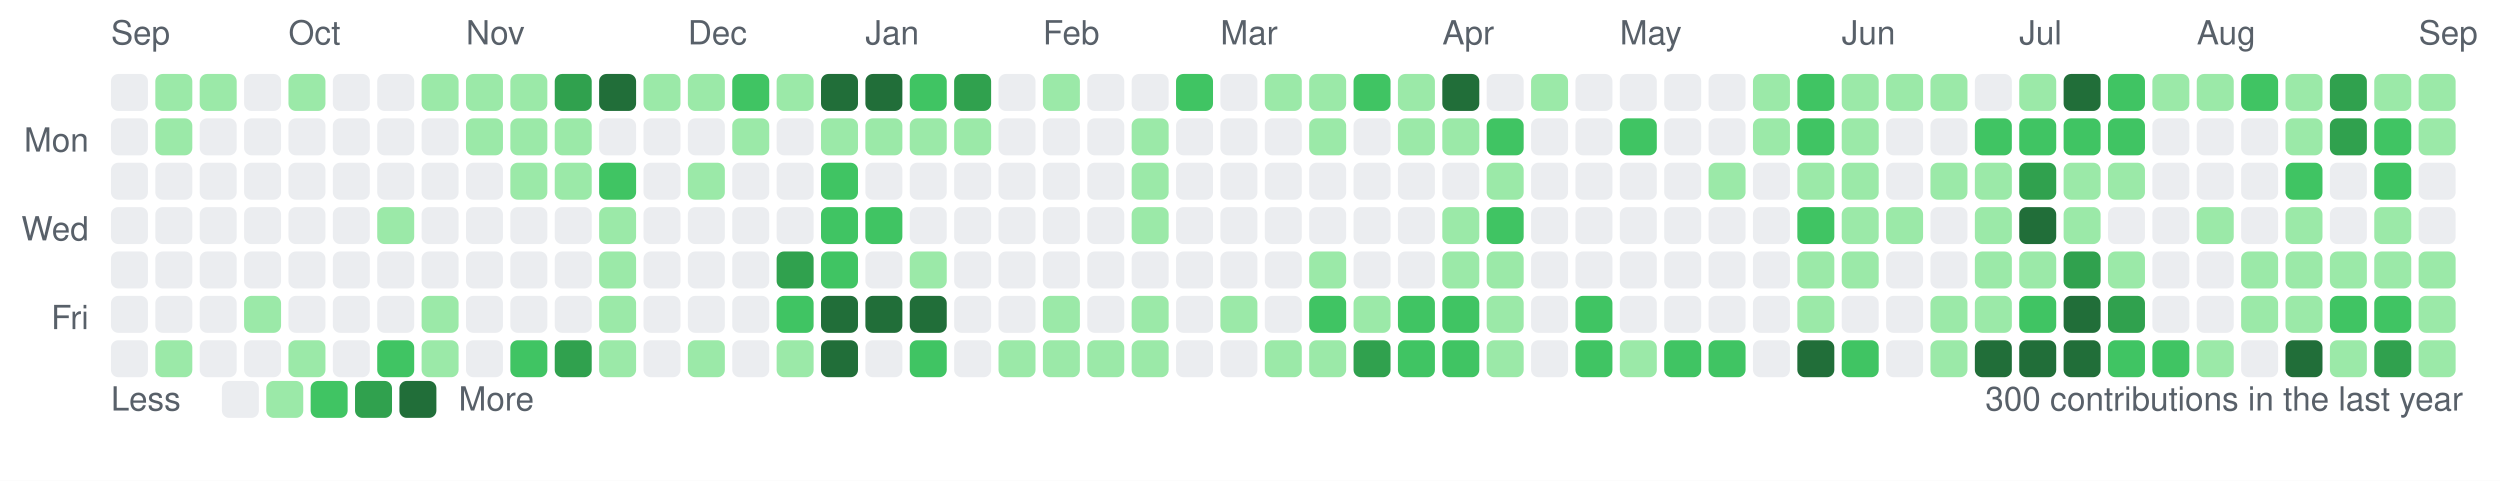
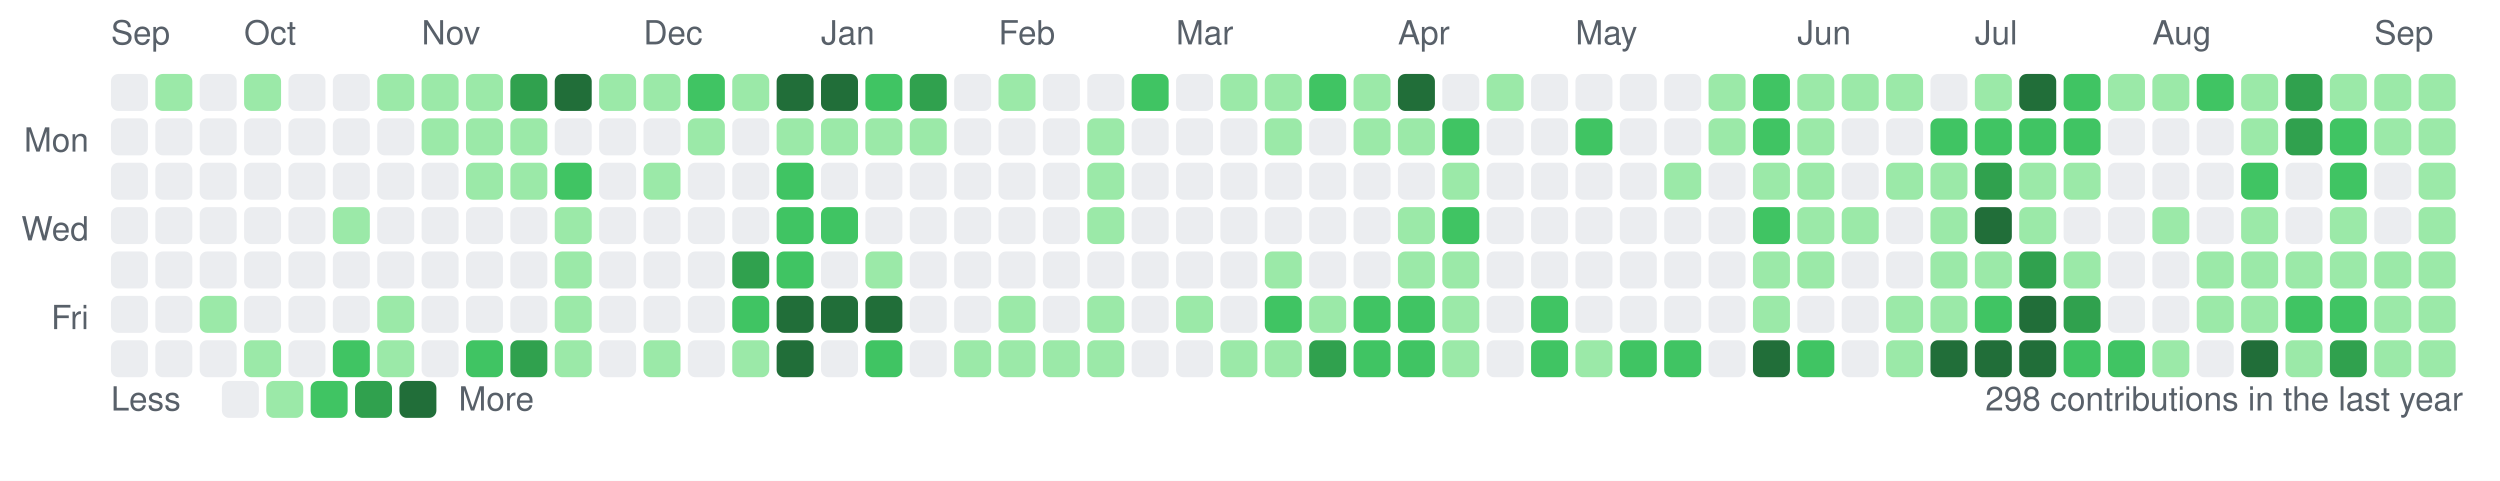
<svg xmlns="http://www.w3.org/2000/svg" width="676" height="130" viewBox="0 0 676 130" role="img" aria-label="cgycorey contribution graph">
  <rect width="676" height="130" fill="#ffffff" />
  <text x="24" y="41" font-size="9" text-anchor="end" fill="#586069" font-family="-apple-system,BlinkMacSystemFont,Segoe UI,Helvetica,Arial,sans-serif">Mon</text>
  <text x="24" y="65" font-size="9" text-anchor="end" fill="#586069" font-family="-apple-system,BlinkMacSystemFont,Segoe UI,Helvetica,Arial,sans-serif">Wed</text>
  <text x="24" y="89" font-size="9" text-anchor="end" fill="#586069" font-family="-apple-system,BlinkMacSystemFont,Segoe UI,Helvetica,Arial,sans-serif">Fri</text>
  <rect x="30" y="20" width="10" height="10" rx="2" fill="#ebedf0" />
  <rect x="30" y="32" width="10" height="10" rx="2" fill="#ebedf0" />
  <rect x="30" y="44" width="10" height="10" rx="2" fill="#ebedf0" />
  <rect x="30" y="56" width="10" height="10" rx="2" fill="#ebedf0" />
  <rect x="30" y="68" width="10" height="10" rx="2" fill="#ebedf0" />
  <rect x="30" y="80" width="10" height="10" rx="2" fill="#ebedf0" />
  <rect x="30" y="92" width="10" height="10" rx="2" fill="#ebedf0" />
  <rect x="42" y="20" width="10" height="10" rx="2" fill="#9be9a8" />
-   <rect x="42" y="32" width="10" height="10" rx="2" fill="#9be9a8" />
+   <rect x="42" y="32" width="10" height="10" rx="2" fill="#ebedf0" />
  <rect x="42" y="44" width="10" height="10" rx="2" fill="#ebedf0" />
  <rect x="42" y="56" width="10" height="10" rx="2" fill="#ebedf0" />
  <rect x="42" y="68" width="10" height="10" rx="2" fill="#ebedf0" />
  <rect x="42" y="80" width="10" height="10" rx="2" fill="#ebedf0" />
-   <rect x="42" y="92" width="10" height="10" rx="2" fill="#9be9a8" />
-   <rect x="54" y="20" width="10" height="10" rx="2" fill="#9be9a8" />
+   <rect x="42" y="92" width="10" height="10" rx="2" fill="#ebedf0" />
+   <rect x="54" y="20" width="10" height="10" rx="2" fill="#ebedf0" />
  <rect x="54" y="32" width="10" height="10" rx="2" fill="#ebedf0" />
  <rect x="54" y="44" width="10" height="10" rx="2" fill="#ebedf0" />
  <rect x="54" y="56" width="10" height="10" rx="2" fill="#ebedf0" />
  <rect x="54" y="68" width="10" height="10" rx="2" fill="#ebedf0" />
-   <rect x="54" y="80" width="10" height="10" rx="2" fill="#ebedf0" />
+   <rect x="54" y="80" width="10" height="10" rx="2" fill="#9be9a8" />
  <rect x="54" y="92" width="10" height="10" rx="2" fill="#ebedf0" />
-   <rect x="66" y="20" width="10" height="10" rx="2" fill="#ebedf0" />
+   <rect x="66" y="20" width="10" height="10" rx="2" fill="#9be9a8" />
  <rect x="66" y="32" width="10" height="10" rx="2" fill="#ebedf0" />
  <rect x="66" y="44" width="10" height="10" rx="2" fill="#ebedf0" />
  <rect x="66" y="56" width="10" height="10" rx="2" fill="#ebedf0" />
  <rect x="66" y="68" width="10" height="10" rx="2" fill="#ebedf0" />
-   <rect x="66" y="80" width="10" height="10" rx="2" fill="#9be9a8" />
-   <rect x="66" y="92" width="10" height="10" rx="2" fill="#ebedf0" />
-   <rect x="78" y="20" width="10" height="10" rx="2" fill="#9be9a8" />
+   <rect x="66" y="80" width="10" height="10" rx="2" fill="#ebedf0" />
+   <rect x="66" y="92" width="10" height="10" rx="2" fill="#9be9a8" />
+   <rect x="78" y="20" width="10" height="10" rx="2" fill="#ebedf0" />
  <rect x="78" y="32" width="10" height="10" rx="2" fill="#ebedf0" />
  <rect x="78" y="44" width="10" height="10" rx="2" fill="#ebedf0" />
  <rect x="78" y="56" width="10" height="10" rx="2" fill="#ebedf0" />
  <rect x="78" y="68" width="10" height="10" rx="2" fill="#ebedf0" />
  <rect x="78" y="80" width="10" height="10" rx="2" fill="#ebedf0" />
-   <rect x="78" y="92" width="10" height="10" rx="2" fill="#9be9a8" />
+   <rect x="78" y="92" width="10" height="10" rx="2" fill="#ebedf0" />
  <rect x="90" y="20" width="10" height="10" rx="2" fill="#ebedf0" />
  <rect x="90" y="32" width="10" height="10" rx="2" fill="#ebedf0" />
  <rect x="90" y="44" width="10" height="10" rx="2" fill="#ebedf0" />
-   <rect x="90" y="56" width="10" height="10" rx="2" fill="#ebedf0" />
+   <rect x="90" y="56" width="10" height="10" rx="2" fill="#9be9a8" />
  <rect x="90" y="68" width="10" height="10" rx="2" fill="#ebedf0" />
  <rect x="90" y="80" width="10" height="10" rx="2" fill="#ebedf0" />
-   <rect x="90" y="92" width="10" height="10" rx="2" fill="#ebedf0" />
-   <rect x="102" y="20" width="10" height="10" rx="2" fill="#ebedf0" />
+   <rect x="90" y="92" width="10" height="10" rx="2" fill="#40c463" />
+   <rect x="102" y="20" width="10" height="10" rx="2" fill="#9be9a8" />
  <rect x="102" y="32" width="10" height="10" rx="2" fill="#ebedf0" />
  <rect x="102" y="44" width="10" height="10" rx="2" fill="#ebedf0" />
-   <rect x="102" y="56" width="10" height="10" rx="2" fill="#9be9a8" />
+   <rect x="102" y="56" width="10" height="10" rx="2" fill="#ebedf0" />
  <rect x="102" y="68" width="10" height="10" rx="2" fill="#ebedf0" />
-   <rect x="102" y="80" width="10" height="10" rx="2" fill="#ebedf0" />
-   <rect x="102" y="92" width="10" height="10" rx="2" fill="#40c463" />
+   <rect x="102" y="80" width="10" height="10" rx="2" fill="#9be9a8" />
+   <rect x="102" y="92" width="10" height="10" rx="2" fill="#9be9a8" />
  <rect x="114" y="20" width="10" height="10" rx="2" fill="#9be9a8" />
-   <rect x="114" y="32" width="10" height="10" rx="2" fill="#ebedf0" />
+   <rect x="114" y="32" width="10" height="10" rx="2" fill="#9be9a8" />
  <rect x="114" y="44" width="10" height="10" rx="2" fill="#ebedf0" />
  <rect x="114" y="56" width="10" height="10" rx="2" fill="#ebedf0" />
  <rect x="114" y="68" width="10" height="10" rx="2" fill="#ebedf0" />
-   <rect x="114" y="80" width="10" height="10" rx="2" fill="#9be9a8" />
-   <rect x="114" y="92" width="10" height="10" rx="2" fill="#9be9a8" />
+   <rect x="114" y="80" width="10" height="10" rx="2" fill="#ebedf0" />
+   <rect x="114" y="92" width="10" height="10" rx="2" fill="#ebedf0" />
  <rect x="126" y="20" width="10" height="10" rx="2" fill="#9be9a8" />
  <rect x="126" y="32" width="10" height="10" rx="2" fill="#9be9a8" />
-   <rect x="126" y="44" width="10" height="10" rx="2" fill="#ebedf0" />
+   <rect x="126" y="44" width="10" height="10" rx="2" fill="#9be9a8" />
  <rect x="126" y="56" width="10" height="10" rx="2" fill="#ebedf0" />
  <rect x="126" y="68" width="10" height="10" rx="2" fill="#ebedf0" />
  <rect x="126" y="80" width="10" height="10" rx="2" fill="#ebedf0" />
-   <rect x="126" y="92" width="10" height="10" rx="2" fill="#ebedf0" />
-   <rect x="138" y="20" width="10" height="10" rx="2" fill="#9be9a8" />
+   <rect x="126" y="92" width="10" height="10" rx="2" fill="#40c463" />
+   <rect x="138" y="20" width="10" height="10" rx="2" fill="#30a14e" />
  <rect x="138" y="32" width="10" height="10" rx="2" fill="#9be9a8" />
  <rect x="138" y="44" width="10" height="10" rx="2" fill="#9be9a8" />
  <rect x="138" y="56" width="10" height="10" rx="2" fill="#ebedf0" />
  <rect x="138" y="68" width="10" height="10" rx="2" fill="#ebedf0" />
  <rect x="138" y="80" width="10" height="10" rx="2" fill="#ebedf0" />
-   <rect x="138" y="92" width="10" height="10" rx="2" fill="#40c463" />
-   <rect x="150" y="20" width="10" height="10" rx="2" fill="#30a14e" />
-   <rect x="150" y="32" width="10" height="10" rx="2" fill="#9be9a8" />
-   <rect x="150" y="44" width="10" height="10" rx="2" fill="#9be9a8" />
-   <rect x="150" y="56" width="10" height="10" rx="2" fill="#ebedf0" />
-   <rect x="150" y="68" width="10" height="10" rx="2" fill="#ebedf0" />
-   <rect x="150" y="80" width="10" height="10" rx="2" fill="#ebedf0" />
-   <rect x="150" y="92" width="10" height="10" rx="2" fill="#30a14e" />
-   <rect x="162" y="20" width="10" height="10" rx="2" fill="#216e39" />
+   <rect x="138" y="92" width="10" height="10" rx="2" fill="#30a14e" />
+   <rect x="150" y="20" width="10" height="10" rx="2" fill="#216e39" />
+   <rect x="150" y="32" width="10" height="10" rx="2" fill="#ebedf0" />
+   <rect x="150" y="44" width="10" height="10" rx="2" fill="#40c463" />
+   <rect x="150" y="56" width="10" height="10" rx="2" fill="#9be9a8" />
+   <rect x="150" y="68" width="10" height="10" rx="2" fill="#9be9a8" />
+   <rect x="150" y="80" width="10" height="10" rx="2" fill="#9be9a8" />
+   <rect x="150" y="92" width="10" height="10" rx="2" fill="#9be9a8" />
+   <rect x="162" y="20" width="10" height="10" rx="2" fill="#9be9a8" />
  <rect x="162" y="32" width="10" height="10" rx="2" fill="#ebedf0" />
-   <rect x="162" y="44" width="10" height="10" rx="2" fill="#40c463" />
-   <rect x="162" y="56" width="10" height="10" rx="2" fill="#9be9a8" />
-   <rect x="162" y="68" width="10" height="10" rx="2" fill="#9be9a8" />
-   <rect x="162" y="80" width="10" height="10" rx="2" fill="#9be9a8" />
-   <rect x="162" y="92" width="10" height="10" rx="2" fill="#9be9a8" />
+   <rect x="162" y="44" width="10" height="10" rx="2" fill="#ebedf0" />
+   <rect x="162" y="56" width="10" height="10" rx="2" fill="#ebedf0" />
+   <rect x="162" y="68" width="10" height="10" rx="2" fill="#ebedf0" />
+   <rect x="162" y="80" width="10" height="10" rx="2" fill="#ebedf0" />
+   <rect x="162" y="92" width="10" height="10" rx="2" fill="#ebedf0" />
  <rect x="174" y="20" width="10" height="10" rx="2" fill="#9be9a8" />
  <rect x="174" y="32" width="10" height="10" rx="2" fill="#ebedf0" />
-   <rect x="174" y="44" width="10" height="10" rx="2" fill="#ebedf0" />
+   <rect x="174" y="44" width="10" height="10" rx="2" fill="#9be9a8" />
  <rect x="174" y="56" width="10" height="10" rx="2" fill="#ebedf0" />
  <rect x="174" y="68" width="10" height="10" rx="2" fill="#ebedf0" />
  <rect x="174" y="80" width="10" height="10" rx="2" fill="#ebedf0" />
-   <rect x="174" y="92" width="10" height="10" rx="2" fill="#ebedf0" />
-   <rect x="186" y="20" width="10" height="10" rx="2" fill="#9be9a8" />
-   <rect x="186" y="32" width="10" height="10" rx="2" fill="#ebedf0" />
-   <rect x="186" y="44" width="10" height="10" rx="2" fill="#9be9a8" />
+   <rect x="174" y="92" width="10" height="10" rx="2" fill="#9be9a8" />
+   <rect x="186" y="20" width="10" height="10" rx="2" fill="#40c463" />
+   <rect x="186" y="32" width="10" height="10" rx="2" fill="#9be9a8" />
+   <rect x="186" y="44" width="10" height="10" rx="2" fill="#ebedf0" />
  <rect x="186" y="56" width="10" height="10" rx="2" fill="#ebedf0" />
  <rect x="186" y="68" width="10" height="10" rx="2" fill="#ebedf0" />
  <rect x="186" y="80" width="10" height="10" rx="2" fill="#ebedf0" />
-   <rect x="186" y="92" width="10" height="10" rx="2" fill="#9be9a8" />
-   <rect x="198" y="20" width="10" height="10" rx="2" fill="#40c463" />
-   <rect x="198" y="32" width="10" height="10" rx="2" fill="#9be9a8" />
+   <rect x="186" y="92" width="10" height="10" rx="2" fill="#ebedf0" />
+   <rect x="198" y="20" width="10" height="10" rx="2" fill="#9be9a8" />
+   <rect x="198" y="32" width="10" height="10" rx="2" fill="#ebedf0" />
  <rect x="198" y="44" width="10" height="10" rx="2" fill="#ebedf0" />
  <rect x="198" y="56" width="10" height="10" rx="2" fill="#ebedf0" />
-   <rect x="198" y="68" width="10" height="10" rx="2" fill="#ebedf0" />
-   <rect x="198" y="80" width="10" height="10" rx="2" fill="#ebedf0" />
-   <rect x="198" y="92" width="10" height="10" rx="2" fill="#ebedf0" />
-   <rect x="210" y="20" width="10" height="10" rx="2" fill="#9be9a8" />
-   <rect x="210" y="32" width="10" height="10" rx="2" fill="#ebedf0" />
-   <rect x="210" y="44" width="10" height="10" rx="2" fill="#ebedf0" />
-   <rect x="210" y="56" width="10" height="10" rx="2" fill="#ebedf0" />
-   <rect x="210" y="68" width="10" height="10" rx="2" fill="#30a14e" />
-   <rect x="210" y="80" width="10" height="10" rx="2" fill="#40c463" />
-   <rect x="210" y="92" width="10" height="10" rx="2" fill="#9be9a8" />
+   <rect x="198" y="68" width="10" height="10" rx="2" fill="#30a14e" />
+   <rect x="198" y="80" width="10" height="10" rx="2" fill="#40c463" />
+   <rect x="198" y="92" width="10" height="10" rx="2" fill="#9be9a8" />
+   <rect x="210" y="20" width="10" height="10" rx="2" fill="#216e39" />
+   <rect x="210" y="32" width="10" height="10" rx="2" fill="#9be9a8" />
+   <rect x="210" y="44" width="10" height="10" rx="2" fill="#40c463" />
+   <rect x="210" y="56" width="10" height="10" rx="2" fill="#40c463" />
+   <rect x="210" y="68" width="10" height="10" rx="2" fill="#40c463" />
+   <rect x="210" y="80" width="10" height="10" rx="2" fill="#216e39" />
+   <rect x="210" y="92" width="10" height="10" rx="2" fill="#216e39" />
  <rect x="222" y="20" width="10" height="10" rx="2" fill="#216e39" />
  <rect x="222" y="32" width="10" height="10" rx="2" fill="#9be9a8" />
-   <rect x="222" y="44" width="10" height="10" rx="2" fill="#40c463" />
+   <rect x="222" y="44" width="10" height="10" rx="2" fill="#ebedf0" />
  <rect x="222" y="56" width="10" height="10" rx="2" fill="#40c463" />
-   <rect x="222" y="68" width="10" height="10" rx="2" fill="#40c463" />
+   <rect x="222" y="68" width="10" height="10" rx="2" fill="#ebedf0" />
  <rect x="222" y="80" width="10" height="10" rx="2" fill="#216e39" />
-   <rect x="222" y="92" width="10" height="10" rx="2" fill="#216e39" />
-   <rect x="234" y="20" width="10" height="10" rx="2" fill="#216e39" />
+   <rect x="222" y="92" width="10" height="10" rx="2" fill="#ebedf0" />
+   <rect x="234" y="20" width="10" height="10" rx="2" fill="#40c463" />
  <rect x="234" y="32" width="10" height="10" rx="2" fill="#9be9a8" />
  <rect x="234" y="44" width="10" height="10" rx="2" fill="#ebedf0" />
-   <rect x="234" y="56" width="10" height="10" rx="2" fill="#40c463" />
-   <rect x="234" y="68" width="10" height="10" rx="2" fill="#ebedf0" />
+   <rect x="234" y="56" width="10" height="10" rx="2" fill="#ebedf0" />
+   <rect x="234" y="68" width="10" height="10" rx="2" fill="#9be9a8" />
  <rect x="234" y="80" width="10" height="10" rx="2" fill="#216e39" />
-   <rect x="234" y="92" width="10" height="10" rx="2" fill="#ebedf0" />
-   <rect x="246" y="20" width="10" height="10" rx="2" fill="#40c463" />
+   <rect x="234" y="92" width="10" height="10" rx="2" fill="#40c463" />
+   <rect x="246" y="20" width="10" height="10" rx="2" fill="#30a14e" />
  <rect x="246" y="32" width="10" height="10" rx="2" fill="#9be9a8" />
  <rect x="246" y="44" width="10" height="10" rx="2" fill="#ebedf0" />
  <rect x="246" y="56" width="10" height="10" rx="2" fill="#ebedf0" />
-   <rect x="246" y="68" width="10" height="10" rx="2" fill="#9be9a8" />
-   <rect x="246" y="80" width="10" height="10" rx="2" fill="#216e39" />
-   <rect x="246" y="92" width="10" height="10" rx="2" fill="#40c463" />
-   <rect x="258" y="20" width="10" height="10" rx="2" fill="#30a14e" />
-   <rect x="258" y="32" width="10" height="10" rx="2" fill="#9be9a8" />
+   <rect x="246" y="68" width="10" height="10" rx="2" fill="#ebedf0" />
+   <rect x="246" y="80" width="10" height="10" rx="2" fill="#ebedf0" />
+   <rect x="246" y="92" width="10" height="10" rx="2" fill="#ebedf0" />
+   <rect x="258" y="20" width="10" height="10" rx="2" fill="#ebedf0" />
+   <rect x="258" y="32" width="10" height="10" rx="2" fill="#ebedf0" />
  <rect x="258" y="44" width="10" height="10" rx="2" fill="#ebedf0" />
  <rect x="258" y="56" width="10" height="10" rx="2" fill="#ebedf0" />
  <rect x="258" y="68" width="10" height="10" rx="2" fill="#ebedf0" />
  <rect x="258" y="80" width="10" height="10" rx="2" fill="#ebedf0" />
-   <rect x="258" y="92" width="10" height="10" rx="2" fill="#ebedf0" />
-   <rect x="270" y="20" width="10" height="10" rx="2" fill="#ebedf0" />
+   <rect x="258" y="92" width="10" height="10" rx="2" fill="#9be9a8" />
+   <rect x="270" y="20" width="10" height="10" rx="2" fill="#9be9a8" />
  <rect x="270" y="32" width="10" height="10" rx="2" fill="#ebedf0" />
  <rect x="270" y="44" width="10" height="10" rx="2" fill="#ebedf0" />
  <rect x="270" y="56" width="10" height="10" rx="2" fill="#ebedf0" />
  <rect x="270" y="68" width="10" height="10" rx="2" fill="#ebedf0" />
-   <rect x="270" y="80" width="10" height="10" rx="2" fill="#ebedf0" />
+   <rect x="270" y="80" width="10" height="10" rx="2" fill="#9be9a8" />
  <rect x="270" y="92" width="10" height="10" rx="2" fill="#9be9a8" />
-   <rect x="282" y="20" width="10" height="10" rx="2" fill="#9be9a8" />
+   <rect x="282" y="20" width="10" height="10" rx="2" fill="#ebedf0" />
  <rect x="282" y="32" width="10" height="10" rx="2" fill="#ebedf0" />
  <rect x="282" y="44" width="10" height="10" rx="2" fill="#ebedf0" />
  <rect x="282" y="56" width="10" height="10" rx="2" fill="#ebedf0" />
  <rect x="282" y="68" width="10" height="10" rx="2" fill="#ebedf0" />
-   <rect x="282" y="80" width="10" height="10" rx="2" fill="#9be9a8" />
+   <rect x="282" y="80" width="10" height="10" rx="2" fill="#ebedf0" />
  <rect x="282" y="92" width="10" height="10" rx="2" fill="#9be9a8" />
  <rect x="294" y="20" width="10" height="10" rx="2" fill="#ebedf0" />
-   <rect x="294" y="32" width="10" height="10" rx="2" fill="#ebedf0" />
-   <rect x="294" y="44" width="10" height="10" rx="2" fill="#ebedf0" />
-   <rect x="294" y="56" width="10" height="10" rx="2" fill="#ebedf0" />
+   <rect x="294" y="32" width="10" height="10" rx="2" fill="#9be9a8" />
+   <rect x="294" y="44" width="10" height="10" rx="2" fill="#9be9a8" />
+   <rect x="294" y="56" width="10" height="10" rx="2" fill="#9be9a8" />
  <rect x="294" y="68" width="10" height="10" rx="2" fill="#ebedf0" />
-   <rect x="294" y="80" width="10" height="10" rx="2" fill="#ebedf0" />
+   <rect x="294" y="80" width="10" height="10" rx="2" fill="#9be9a8" />
  <rect x="294" y="92" width="10" height="10" rx="2" fill="#9be9a8" />
-   <rect x="306" y="20" width="10" height="10" rx="2" fill="#ebedf0" />
-   <rect x="306" y="32" width="10" height="10" rx="2" fill="#9be9a8" />
-   <rect x="306" y="44" width="10" height="10" rx="2" fill="#9be9a8" />
-   <rect x="306" y="56" width="10" height="10" rx="2" fill="#9be9a8" />
+   <rect x="306" y="20" width="10" height="10" rx="2" fill="#40c463" />
+   <rect x="306" y="32" width="10" height="10" rx="2" fill="#ebedf0" />
+   <rect x="306" y="44" width="10" height="10" rx="2" fill="#ebedf0" />
+   <rect x="306" y="56" width="10" height="10" rx="2" fill="#ebedf0" />
  <rect x="306" y="68" width="10" height="10" rx="2" fill="#ebedf0" />
-   <rect x="306" y="80" width="10" height="10" rx="2" fill="#9be9a8" />
-   <rect x="306" y="92" width="10" height="10" rx="2" fill="#9be9a8" />
-   <rect x="318" y="20" width="10" height="10" rx="2" fill="#40c463" />
+   <rect x="306" y="80" width="10" height="10" rx="2" fill="#ebedf0" />
+   <rect x="306" y="92" width="10" height="10" rx="2" fill="#ebedf0" />
+   <rect x="318" y="20" width="10" height="10" rx="2" fill="#ebedf0" />
  <rect x="318" y="32" width="10" height="10" rx="2" fill="#ebedf0" />
  <rect x="318" y="44" width="10" height="10" rx="2" fill="#ebedf0" />
  <rect x="318" y="56" width="10" height="10" rx="2" fill="#ebedf0" />
  <rect x="318" y="68" width="10" height="10" rx="2" fill="#ebedf0" />
-   <rect x="318" y="80" width="10" height="10" rx="2" fill="#ebedf0" />
+   <rect x="318" y="80" width="10" height="10" rx="2" fill="#9be9a8" />
  <rect x="318" y="92" width="10" height="10" rx="2" fill="#ebedf0" />
-   <rect x="330" y="20" width="10" height="10" rx="2" fill="#ebedf0" />
+   <rect x="330" y="20" width="10" height="10" rx="2" fill="#9be9a8" />
  <rect x="330" y="32" width="10" height="10" rx="2" fill="#ebedf0" />
  <rect x="330" y="44" width="10" height="10" rx="2" fill="#ebedf0" />
  <rect x="330" y="56" width="10" height="10" rx="2" fill="#ebedf0" />
  <rect x="330" y="68" width="10" height="10" rx="2" fill="#ebedf0" />
-   <rect x="330" y="80" width="10" height="10" rx="2" fill="#9be9a8" />
-   <rect x="330" y="92" width="10" height="10" rx="2" fill="#ebedf0" />
+   <rect x="330" y="80" width="10" height="10" rx="2" fill="#ebedf0" />
+   <rect x="330" y="92" width="10" height="10" rx="2" fill="#9be9a8" />
  <rect x="342" y="20" width="10" height="10" rx="2" fill="#9be9a8" />
-   <rect x="342" y="32" width="10" height="10" rx="2" fill="#ebedf0" />
+   <rect x="342" y="32" width="10" height="10" rx="2" fill="#9be9a8" />
  <rect x="342" y="44" width="10" height="10" rx="2" fill="#ebedf0" />
  <rect x="342" y="56" width="10" height="10" rx="2" fill="#ebedf0" />
-   <rect x="342" y="68" width="10" height="10" rx="2" fill="#ebedf0" />
-   <rect x="342" y="80" width="10" height="10" rx="2" fill="#ebedf0" />
+   <rect x="342" y="68" width="10" height="10" rx="2" fill="#9be9a8" />
+   <rect x="342" y="80" width="10" height="10" rx="2" fill="#40c463" />
  <rect x="342" y="92" width="10" height="10" rx="2" fill="#9be9a8" />
-   <rect x="354" y="20" width="10" height="10" rx="2" fill="#9be9a8" />
-   <rect x="354" y="32" width="10" height="10" rx="2" fill="#9be9a8" />
+   <rect x="354" y="20" width="10" height="10" rx="2" fill="#40c463" />
+   <rect x="354" y="32" width="10" height="10" rx="2" fill="#ebedf0" />
  <rect x="354" y="44" width="10" height="10" rx="2" fill="#ebedf0" />
  <rect x="354" y="56" width="10" height="10" rx="2" fill="#ebedf0" />
-   <rect x="354" y="68" width="10" height="10" rx="2" fill="#9be9a8" />
-   <rect x="354" y="80" width="10" height="10" rx="2" fill="#40c463" />
-   <rect x="354" y="92" width="10" height="10" rx="2" fill="#9be9a8" />
-   <rect x="366" y="20" width="10" height="10" rx="2" fill="#40c463" />
-   <rect x="366" y="32" width="10" height="10" rx="2" fill="#ebedf0" />
+   <rect x="354" y="68" width="10" height="10" rx="2" fill="#ebedf0" />
+   <rect x="354" y="80" width="10" height="10" rx="2" fill="#9be9a8" />
+   <rect x="354" y="92" width="10" height="10" rx="2" fill="#30a14e" />
+   <rect x="366" y="20" width="10" height="10" rx="2" fill="#9be9a8" />
+   <rect x="366" y="32" width="10" height="10" rx="2" fill="#9be9a8" />
  <rect x="366" y="44" width="10" height="10" rx="2" fill="#ebedf0" />
  <rect x="366" y="56" width="10" height="10" rx="2" fill="#ebedf0" />
  <rect x="366" y="68" width="10" height="10" rx="2" fill="#ebedf0" />
-   <rect x="366" y="80" width="10" height="10" rx="2" fill="#9be9a8" />
-   <rect x="366" y="92" width="10" height="10" rx="2" fill="#30a14e" />
-   <rect x="378" y="20" width="10" height="10" rx="2" fill="#9be9a8" />
+   <rect x="366" y="80" width="10" height="10" rx="2" fill="#40c463" />
+   <rect x="366" y="92" width="10" height="10" rx="2" fill="#40c463" />
+   <rect x="378" y="20" width="10" height="10" rx="2" fill="#216e39" />
  <rect x="378" y="32" width="10" height="10" rx="2" fill="#9be9a8" />
  <rect x="378" y="44" width="10" height="10" rx="2" fill="#ebedf0" />
-   <rect x="378" y="56" width="10" height="10" rx="2" fill="#ebedf0" />
-   <rect x="378" y="68" width="10" height="10" rx="2" fill="#ebedf0" />
+   <rect x="378" y="56" width="10" height="10" rx="2" fill="#9be9a8" />
+   <rect x="378" y="68" width="10" height="10" rx="2" fill="#9be9a8" />
  <rect x="378" y="80" width="10" height="10" rx="2" fill="#40c463" />
  <rect x="378" y="92" width="10" height="10" rx="2" fill="#40c463" />
-   <rect x="390" y="20" width="10" height="10" rx="2" fill="#216e39" />
-   <rect x="390" y="32" width="10" height="10" rx="2" fill="#9be9a8" />
-   <rect x="390" y="44" width="10" height="10" rx="2" fill="#ebedf0" />
-   <rect x="390" y="56" width="10" height="10" rx="2" fill="#9be9a8" />
+   <rect x="390" y="20" width="10" height="10" rx="2" fill="#ebedf0" />
+   <rect x="390" y="32" width="10" height="10" rx="2" fill="#40c463" />
+   <rect x="390" y="44" width="10" height="10" rx="2" fill="#9be9a8" />
+   <rect x="390" y="56" width="10" height="10" rx="2" fill="#40c463" />
  <rect x="390" y="68" width="10" height="10" rx="2" fill="#9be9a8" />
-   <rect x="390" y="80" width="10" height="10" rx="2" fill="#40c463" />
-   <rect x="390" y="92" width="10" height="10" rx="2" fill="#40c463" />
-   <rect x="402" y="20" width="10" height="10" rx="2" fill="#ebedf0" />
-   <rect x="402" y="32" width="10" height="10" rx="2" fill="#40c463" />
-   <rect x="402" y="44" width="10" height="10" rx="2" fill="#9be9a8" />
-   <rect x="402" y="56" width="10" height="10" rx="2" fill="#40c463" />
-   <rect x="402" y="68" width="10" height="10" rx="2" fill="#9be9a8" />
-   <rect x="402" y="80" width="10" height="10" rx="2" fill="#9be9a8" />
-   <rect x="402" y="92" width="10" height="10" rx="2" fill="#9be9a8" />
-   <rect x="414" y="20" width="10" height="10" rx="2" fill="#9be9a8" />
+   <rect x="390" y="80" width="10" height="10" rx="2" fill="#9be9a8" />
+   <rect x="390" y="92" width="10" height="10" rx="2" fill="#9be9a8" />
+   <rect x="402" y="20" width="10" height="10" rx="2" fill="#9be9a8" />
+   <rect x="402" y="32" width="10" height="10" rx="2" fill="#ebedf0" />
+   <rect x="402" y="44" width="10" height="10" rx="2" fill="#ebedf0" />
+   <rect x="402" y="56" width="10" height="10" rx="2" fill="#ebedf0" />
+   <rect x="402" y="68" width="10" height="10" rx="2" fill="#ebedf0" />
+   <rect x="402" y="80" width="10" height="10" rx="2" fill="#ebedf0" />
+   <rect x="402" y="92" width="10" height="10" rx="2" fill="#ebedf0" />
+   <rect x="414" y="20" width="10" height="10" rx="2" fill="#ebedf0" />
  <rect x="414" y="32" width="10" height="10" rx="2" fill="#ebedf0" />
  <rect x="414" y="44" width="10" height="10" rx="2" fill="#ebedf0" />
  <rect x="414" y="56" width="10" height="10" rx="2" fill="#ebedf0" />
  <rect x="414" y="68" width="10" height="10" rx="2" fill="#ebedf0" />
-   <rect x="414" y="80" width="10" height="10" rx="2" fill="#ebedf0" />
-   <rect x="414" y="92" width="10" height="10" rx="2" fill="#ebedf0" />
+   <rect x="414" y="80" width="10" height="10" rx="2" fill="#40c463" />
+   <rect x="414" y="92" width="10" height="10" rx="2" fill="#40c463" />
  <rect x="426" y="20" width="10" height="10" rx="2" fill="#ebedf0" />
-   <rect x="426" y="32" width="10" height="10" rx="2" fill="#ebedf0" />
+   <rect x="426" y="32" width="10" height="10" rx="2" fill="#40c463" />
  <rect x="426" y="44" width="10" height="10" rx="2" fill="#ebedf0" />
  <rect x="426" y="56" width="10" height="10" rx="2" fill="#ebedf0" />
  <rect x="426" y="68" width="10" height="10" rx="2" fill="#ebedf0" />
-   <rect x="426" y="80" width="10" height="10" rx="2" fill="#40c463" />
-   <rect x="426" y="92" width="10" height="10" rx="2" fill="#40c463" />
+   <rect x="426" y="80" width="10" height="10" rx="2" fill="#ebedf0" />
+   <rect x="426" y="92" width="10" height="10" rx="2" fill="#9be9a8" />
  <rect x="438" y="20" width="10" height="10" rx="2" fill="#ebedf0" />
-   <rect x="438" y="32" width="10" height="10" rx="2" fill="#40c463" />
+   <rect x="438" y="32" width="10" height="10" rx="2" fill="#ebedf0" />
  <rect x="438" y="44" width="10" height="10" rx="2" fill="#ebedf0" />
  <rect x="438" y="56" width="10" height="10" rx="2" fill="#ebedf0" />
  <rect x="438" y="68" width="10" height="10" rx="2" fill="#ebedf0" />
  <rect x="438" y="80" width="10" height="10" rx="2" fill="#ebedf0" />
-   <rect x="438" y="92" width="10" height="10" rx="2" fill="#9be9a8" />
+   <rect x="438" y="92" width="10" height="10" rx="2" fill="#40c463" />
  <rect x="450" y="20" width="10" height="10" rx="2" fill="#ebedf0" />
  <rect x="450" y="32" width="10" height="10" rx="2" fill="#ebedf0" />
-   <rect x="450" y="44" width="10" height="10" rx="2" fill="#ebedf0" />
+   <rect x="450" y="44" width="10" height="10" rx="2" fill="#9be9a8" />
  <rect x="450" y="56" width="10" height="10" rx="2" fill="#ebedf0" />
  <rect x="450" y="68" width="10" height="10" rx="2" fill="#ebedf0" />
  <rect x="450" y="80" width="10" height="10" rx="2" fill="#ebedf0" />
  <rect x="450" y="92" width="10" height="10" rx="2" fill="#40c463" />
-   <rect x="462" y="20" width="10" height="10" rx="2" fill="#ebedf0" />
-   <rect x="462" y="32" width="10" height="10" rx="2" fill="#ebedf0" />
-   <rect x="462" y="44" width="10" height="10" rx="2" fill="#9be9a8" />
+   <rect x="462" y="20" width="10" height="10" rx="2" fill="#9be9a8" />
+   <rect x="462" y="32" width="10" height="10" rx="2" fill="#9be9a8" />
+   <rect x="462" y="44" width="10" height="10" rx="2" fill="#ebedf0" />
  <rect x="462" y="56" width="10" height="10" rx="2" fill="#ebedf0" />
  <rect x="462" y="68" width="10" height="10" rx="2" fill="#ebedf0" />
  <rect x="462" y="80" width="10" height="10" rx="2" fill="#ebedf0" />
-   <rect x="462" y="92" width="10" height="10" rx="2" fill="#40c463" />
-   <rect x="474" y="20" width="10" height="10" rx="2" fill="#9be9a8" />
-   <rect x="474" y="32" width="10" height="10" rx="2" fill="#9be9a8" />
-   <rect x="474" y="44" width="10" height="10" rx="2" fill="#ebedf0" />
-   <rect x="474" y="56" width="10" height="10" rx="2" fill="#ebedf0" />
-   <rect x="474" y="68" width="10" height="10" rx="2" fill="#ebedf0" />
-   <rect x="474" y="80" width="10" height="10" rx="2" fill="#ebedf0" />
-   <rect x="474" y="92" width="10" height="10" rx="2" fill="#ebedf0" />
-   <rect x="486" y="20" width="10" height="10" rx="2" fill="#40c463" />
-   <rect x="486" y="32" width="10" height="10" rx="2" fill="#40c463" />
+   <rect x="462" y="92" width="10" height="10" rx="2" fill="#ebedf0" />
+   <rect x="474" y="20" width="10" height="10" rx="2" fill="#40c463" />
+   <rect x="474" y="32" width="10" height="10" rx="2" fill="#40c463" />
+   <rect x="474" y="44" width="10" height="10" rx="2" fill="#9be9a8" />
+   <rect x="474" y="56" width="10" height="10" rx="2" fill="#40c463" />
+   <rect x="474" y="68" width="10" height="10" rx="2" fill="#9be9a8" />
+   <rect x="474" y="80" width="10" height="10" rx="2" fill="#9be9a8" />
+   <rect x="474" y="92" width="10" height="10" rx="2" fill="#216e39" />
+   <rect x="486" y="20" width="10" height="10" rx="2" fill="#9be9a8" />
+   <rect x="486" y="32" width="10" height="10" rx="2" fill="#9be9a8" />
  <rect x="486" y="44" width="10" height="10" rx="2" fill="#9be9a8" />
-   <rect x="486" y="56" width="10" height="10" rx="2" fill="#40c463" />
+   <rect x="486" y="56" width="10" height="10" rx="2" fill="#9be9a8" />
  <rect x="486" y="68" width="10" height="10" rx="2" fill="#9be9a8" />
-   <rect x="486" y="80" width="10" height="10" rx="2" fill="#9be9a8" />
-   <rect x="486" y="92" width="10" height="10" rx="2" fill="#216e39" />
+   <rect x="486" y="80" width="10" height="10" rx="2" fill="#ebedf0" />
+   <rect x="486" y="92" width="10" height="10" rx="2" fill="#40c463" />
  <rect x="498" y="20" width="10" height="10" rx="2" fill="#9be9a8" />
-   <rect x="498" y="32" width="10" height="10" rx="2" fill="#9be9a8" />
-   <rect x="498" y="44" width="10" height="10" rx="2" fill="#9be9a8" />
+   <rect x="498" y="32" width="10" height="10" rx="2" fill="#ebedf0" />
+   <rect x="498" y="44" width="10" height="10" rx="2" fill="#ebedf0" />
  <rect x="498" y="56" width="10" height="10" rx="2" fill="#9be9a8" />
-   <rect x="498" y="68" width="10" height="10" rx="2" fill="#9be9a8" />
+   <rect x="498" y="68" width="10" height="10" rx="2" fill="#ebedf0" />
  <rect x="498" y="80" width="10" height="10" rx="2" fill="#ebedf0" />
-   <rect x="498" y="92" width="10" height="10" rx="2" fill="#40c463" />
+   <rect x="498" y="92" width="10" height="10" rx="2" fill="#ebedf0" />
  <rect x="510" y="20" width="10" height="10" rx="2" fill="#9be9a8" />
  <rect x="510" y="32" width="10" height="10" rx="2" fill="#ebedf0" />
-   <rect x="510" y="44" width="10" height="10" rx="2" fill="#ebedf0" />
-   <rect x="510" y="56" width="10" height="10" rx="2" fill="#9be9a8" />
+   <rect x="510" y="44" width="10" height="10" rx="2" fill="#9be9a8" />
+   <rect x="510" y="56" width="10" height="10" rx="2" fill="#ebedf0" />
  <rect x="510" y="68" width="10" height="10" rx="2" fill="#ebedf0" />
-   <rect x="510" y="80" width="10" height="10" rx="2" fill="#ebedf0" />
-   <rect x="510" y="92" width="10" height="10" rx="2" fill="#ebedf0" />
-   <rect x="522" y="20" width="10" height="10" rx="2" fill="#9be9a8" />
-   <rect x="522" y="32" width="10" height="10" rx="2" fill="#ebedf0" />
+   <rect x="510" y="80" width="10" height="10" rx="2" fill="#9be9a8" />
+   <rect x="510" y="92" width="10" height="10" rx="2" fill="#9be9a8" />
+   <rect x="522" y="20" width="10" height="10" rx="2" fill="#ebedf0" />
+   <rect x="522" y="32" width="10" height="10" rx="2" fill="#40c463" />
  <rect x="522" y="44" width="10" height="10" rx="2" fill="#9be9a8" />
-   <rect x="522" y="56" width="10" height="10" rx="2" fill="#ebedf0" />
-   <rect x="522" y="68" width="10" height="10" rx="2" fill="#ebedf0" />
+   <rect x="522" y="56" width="10" height="10" rx="2" fill="#9be9a8" />
+   <rect x="522" y="68" width="10" height="10" rx="2" fill="#9be9a8" />
  <rect x="522" y="80" width="10" height="10" rx="2" fill="#9be9a8" />
-   <rect x="522" y="92" width="10" height="10" rx="2" fill="#9be9a8" />
-   <rect x="534" y="20" width="10" height="10" rx="2" fill="#ebedf0" />
+   <rect x="522" y="92" width="10" height="10" rx="2" fill="#216e39" />
+   <rect x="534" y="20" width="10" height="10" rx="2" fill="#9be9a8" />
  <rect x="534" y="32" width="10" height="10" rx="2" fill="#40c463" />
-   <rect x="534" y="44" width="10" height="10" rx="2" fill="#9be9a8" />
-   <rect x="534" y="56" width="10" height="10" rx="2" fill="#9be9a8" />
+   <rect x="534" y="44" width="10" height="10" rx="2" fill="#30a14e" />
+   <rect x="534" y="56" width="10" height="10" rx="2" fill="#216e39" />
  <rect x="534" y="68" width="10" height="10" rx="2" fill="#9be9a8" />
-   <rect x="534" y="80" width="10" height="10" rx="2" fill="#9be9a8" />
+   <rect x="534" y="80" width="10" height="10" rx="2" fill="#40c463" />
  <rect x="534" y="92" width="10" height="10" rx="2" fill="#216e39" />
-   <rect x="546" y="20" width="10" height="10" rx="2" fill="#9be9a8" />
+   <rect x="546" y="20" width="10" height="10" rx="2" fill="#216e39" />
  <rect x="546" y="32" width="10" height="10" rx="2" fill="#40c463" />
-   <rect x="546" y="44" width="10" height="10" rx="2" fill="#30a14e" />
-   <rect x="546" y="56" width="10" height="10" rx="2" fill="#216e39" />
-   <rect x="546" y="68" width="10" height="10" rx="2" fill="#9be9a8" />
-   <rect x="546" y="80" width="10" height="10" rx="2" fill="#40c463" />
+   <rect x="546" y="44" width="10" height="10" rx="2" fill="#9be9a8" />
+   <rect x="546" y="56" width="10" height="10" rx="2" fill="#9be9a8" />
+   <rect x="546" y="68" width="10" height="10" rx="2" fill="#30a14e" />
+   <rect x="546" y="80" width="10" height="10" rx="2" fill="#216e39" />
  <rect x="546" y="92" width="10" height="10" rx="2" fill="#216e39" />
-   <rect x="558" y="20" width="10" height="10" rx="2" fill="#216e39" />
+   <rect x="558" y="20" width="10" height="10" rx="2" fill="#40c463" />
  <rect x="558" y="32" width="10" height="10" rx="2" fill="#40c463" />
  <rect x="558" y="44" width="10" height="10" rx="2" fill="#9be9a8" />
-   <rect x="558" y="56" width="10" height="10" rx="2" fill="#9be9a8" />
-   <rect x="558" y="68" width="10" height="10" rx="2" fill="#30a14e" />
-   <rect x="558" y="80" width="10" height="10" rx="2" fill="#216e39" />
-   <rect x="558" y="92" width="10" height="10" rx="2" fill="#216e39" />
-   <rect x="570" y="20" width="10" height="10" rx="2" fill="#40c463" />
-   <rect x="570" y="32" width="10" height="10" rx="2" fill="#40c463" />
-   <rect x="570" y="44" width="10" height="10" rx="2" fill="#9be9a8" />
+   <rect x="558" y="56" width="10" height="10" rx="2" fill="#ebedf0" />
+   <rect x="558" y="68" width="10" height="10" rx="2" fill="#9be9a8" />
+   <rect x="558" y="80" width="10" height="10" rx="2" fill="#30a14e" />
+   <rect x="558" y="92" width="10" height="10" rx="2" fill="#40c463" />
+   <rect x="570" y="20" width="10" height="10" rx="2" fill="#9be9a8" />
+   <rect x="570" y="32" width="10" height="10" rx="2" fill="#ebedf0" />
+   <rect x="570" y="44" width="10" height="10" rx="2" fill="#ebedf0" />
  <rect x="570" y="56" width="10" height="10" rx="2" fill="#ebedf0" />
-   <rect x="570" y="68" width="10" height="10" rx="2" fill="#9be9a8" />
-   <rect x="570" y="80" width="10" height="10" rx="2" fill="#30a14e" />
+   <rect x="570" y="68" width="10" height="10" rx="2" fill="#ebedf0" />
+   <rect x="570" y="80" width="10" height="10" rx="2" fill="#ebedf0" />
  <rect x="570" y="92" width="10" height="10" rx="2" fill="#40c463" />
  <rect x="582" y="20" width="10" height="10" rx="2" fill="#9be9a8" />
  <rect x="582" y="32" width="10" height="10" rx="2" fill="#ebedf0" />
  <rect x="582" y="44" width="10" height="10" rx="2" fill="#ebedf0" />
-   <rect x="582" y="56" width="10" height="10" rx="2" fill="#ebedf0" />
+   <rect x="582" y="56" width="10" height="10" rx="2" fill="#9be9a8" />
  <rect x="582" y="68" width="10" height="10" rx="2" fill="#ebedf0" />
  <rect x="582" y="80" width="10" height="10" rx="2" fill="#ebedf0" />
-   <rect x="582" y="92" width="10" height="10" rx="2" fill="#40c463" />
-   <rect x="594" y="20" width="10" height="10" rx="2" fill="#9be9a8" />
+   <rect x="582" y="92" width="10" height="10" rx="2" fill="#9be9a8" />
+   <rect x="594" y="20" width="10" height="10" rx="2" fill="#40c463" />
  <rect x="594" y="32" width="10" height="10" rx="2" fill="#ebedf0" />
  <rect x="594" y="44" width="10" height="10" rx="2" fill="#ebedf0" />
-   <rect x="594" y="56" width="10" height="10" rx="2" fill="#9be9a8" />
-   <rect x="594" y="68" width="10" height="10" rx="2" fill="#ebedf0" />
-   <rect x="594" y="80" width="10" height="10" rx="2" fill="#ebedf0" />
-   <rect x="594" y="92" width="10" height="10" rx="2" fill="#9be9a8" />
-   <rect x="606" y="20" width="10" height="10" rx="2" fill="#40c463" />
-   <rect x="606" y="32" width="10" height="10" rx="2" fill="#ebedf0" />
-   <rect x="606" y="44" width="10" height="10" rx="2" fill="#ebedf0" />
-   <rect x="606" y="56" width="10" height="10" rx="2" fill="#ebedf0" />
+   <rect x="594" y="56" width="10" height="10" rx="2" fill="#ebedf0" />
+   <rect x="594" y="68" width="10" height="10" rx="2" fill="#9be9a8" />
+   <rect x="594" y="80" width="10" height="10" rx="2" fill="#9be9a8" />
+   <rect x="594" y="92" width="10" height="10" rx="2" fill="#ebedf0" />
+   <rect x="606" y="20" width="10" height="10" rx="2" fill="#9be9a8" />
+   <rect x="606" y="32" width="10" height="10" rx="2" fill="#9be9a8" />
+   <rect x="606" y="44" width="10" height="10" rx="2" fill="#40c463" />
+   <rect x="606" y="56" width="10" height="10" rx="2" fill="#9be9a8" />
  <rect x="606" y="68" width="10" height="10" rx="2" fill="#9be9a8" />
  <rect x="606" y="80" width="10" height="10" rx="2" fill="#9be9a8" />
-   <rect x="606" y="92" width="10" height="10" rx="2" fill="#ebedf0" />
-   <rect x="618" y="20" width="10" height="10" rx="2" fill="#9be9a8" />
-   <rect x="618" y="32" width="10" height="10" rx="2" fill="#9be9a8" />
-   <rect x="618" y="44" width="10" height="10" rx="2" fill="#40c463" />
-   <rect x="618" y="56" width="10" height="10" rx="2" fill="#9be9a8" />
+   <rect x="606" y="92" width="10" height="10" rx="2" fill="#216e39" />
+   <rect x="618" y="20" width="10" height="10" rx="2" fill="#30a14e" />
+   <rect x="618" y="32" width="10" height="10" rx="2" fill="#30a14e" />
+   <rect x="618" y="44" width="10" height="10" rx="2" fill="#ebedf0" />
+   <rect x="618" y="56" width="10" height="10" rx="2" fill="#ebedf0" />
  <rect x="618" y="68" width="10" height="10" rx="2" fill="#9be9a8" />
-   <rect x="618" y="80" width="10" height="10" rx="2" fill="#9be9a8" />
-   <rect x="618" y="92" width="10" height="10" rx="2" fill="#216e39" />
-   <rect x="630" y="20" width="10" height="10" rx="2" fill="#30a14e" />
-   <rect x="630" y="32" width="10" height="10" rx="2" fill="#30a14e" />
-   <rect x="630" y="44" width="10" height="10" rx="2" fill="#ebedf0" />
-   <rect x="630" y="56" width="10" height="10" rx="2" fill="#ebedf0" />
+   <rect x="618" y="80" width="10" height="10" rx="2" fill="#40c463" />
+   <rect x="618" y="92" width="10" height="10" rx="2" fill="#9be9a8" />
+   <rect x="630" y="20" width="10" height="10" rx="2" fill="#9be9a8" />
+   <rect x="630" y="32" width="10" height="10" rx="2" fill="#40c463" />
+   <rect x="630" y="44" width="10" height="10" rx="2" fill="#40c463" />
+   <rect x="630" y="56" width="10" height="10" rx="2" fill="#9be9a8" />
  <rect x="630" y="68" width="10" height="10" rx="2" fill="#9be9a8" />
  <rect x="630" y="80" width="10" height="10" rx="2" fill="#40c463" />
-   <rect x="630" y="92" width="10" height="10" rx="2" fill="#9be9a8" />
+   <rect x="630" y="92" width="10" height="10" rx="2" fill="#30a14e" />
  <rect x="642" y="20" width="10" height="10" rx="2" fill="#9be9a8" />
-   <rect x="642" y="32" width="10" height="10" rx="2" fill="#40c463" />
-   <rect x="642" y="44" width="10" height="10" rx="2" fill="#40c463" />
-   <rect x="642" y="56" width="10" height="10" rx="2" fill="#9be9a8" />
+   <rect x="642" y="32" width="10" height="10" rx="2" fill="#9be9a8" />
+   <rect x="642" y="44" width="10" height="10" rx="2" fill="#ebedf0" />
+   <rect x="642" y="56" width="10" height="10" rx="2" fill="#ebedf0" />
  <rect x="642" y="68" width="10" height="10" rx="2" fill="#9be9a8" />
-   <rect x="642" y="80" width="10" height="10" rx="2" fill="#40c463" />
-   <rect x="642" y="92" width="10" height="10" rx="2" fill="#30a14e" />
+   <rect x="642" y="80" width="10" height="10" rx="2" fill="#9be9a8" />
+   <rect x="642" y="92" width="10" height="10" rx="2" fill="#9be9a8" />
  <rect x="654" y="20" width="10" height="10" rx="2" fill="#9be9a8" />
  <rect x="654" y="32" width="10" height="10" rx="2" fill="#9be9a8" />
-   <rect x="654" y="44" width="10" height="10" rx="2" fill="#ebedf0" />
-   <rect x="654" y="56" width="10" height="10" rx="2" fill="#ebedf0" />
+   <rect x="654" y="44" width="10" height="10" rx="2" fill="#9be9a8" />
+   <rect x="654" y="56" width="10" height="10" rx="2" fill="#9be9a8" />
  <rect x="654" y="68" width="10" height="10" rx="2" fill="#9be9a8" />
  <rect x="654" y="80" width="10" height="10" rx="2" fill="#9be9a8" />
  <rect x="654" y="92" width="10" height="10" rx="2" fill="#9be9a8" />
  <text x="30" y="111" font-size="9" fill="#586069" font-family="-apple-system,BlinkMacSystemFont,Segoe UI,Helvetica,Arial,sans-serif">Less</text>
  <rect x="60" y="103" width="10" height="10" rx="2" fill="#ebedf0" />
  <rect x="72" y="103" width="10" height="10" rx="2" fill="#9be9a8" />
  <rect x="84" y="103" width="10" height="10" rx="2" fill="#40c463" />
  <rect x="96" y="103" width="10" height="10" rx="2" fill="#30a14e" />
  <rect x="108" y="103" width="10" height="10" rx="2" fill="#216e39" />
  <text x="124" y="111" font-size="9" fill="#586069" font-family="-apple-system,BlinkMacSystemFont,Segoe UI,Helvetica,Arial,sans-serif">More</text>
-   <text x="666" y="111" font-size="9" text-anchor="end" fill="#586069" font-family="-apple-system,BlinkMacSystemFont,Segoe UI,Helvetica,Arial,sans-serif">300 contributions in the last year</text>
+   <text x="666" y="111" font-size="9" text-anchor="end" fill="#586069" font-family="-apple-system,BlinkMacSystemFont,Segoe UI,Helvetica,Arial,sans-serif">298 contributions in the last year</text>
  <text x="30" y="12" font-size="9" fill="#586069" font-family="-apple-system,BlinkMacSystemFont,Segoe UI,Helvetica,Arial,sans-serif">Sep</text>
-   <text x="78" y="12" font-size="9" fill="#586069" font-family="-apple-system,BlinkMacSystemFont,Segoe UI,Helvetica,Arial,sans-serif">Oct</text>
-   <text x="126" y="12" font-size="9" fill="#586069" font-family="-apple-system,BlinkMacSystemFont,Segoe UI,Helvetica,Arial,sans-serif">Nov</text>
-   <text x="186" y="12" font-size="9" fill="#586069" font-family="-apple-system,BlinkMacSystemFont,Segoe UI,Helvetica,Arial,sans-serif">Dec</text>
-   <text x="234" y="12" font-size="9" fill="#586069" font-family="-apple-system,BlinkMacSystemFont,Segoe UI,Helvetica,Arial,sans-serif">Jan</text>
-   <text x="282" y="12" font-size="9" fill="#586069" font-family="-apple-system,BlinkMacSystemFont,Segoe UI,Helvetica,Arial,sans-serif">Feb</text>
-   <text x="330" y="12" font-size="9" fill="#586069" font-family="-apple-system,BlinkMacSystemFont,Segoe UI,Helvetica,Arial,sans-serif">Mar</text>
-   <text x="390" y="12" font-size="9" fill="#586069" font-family="-apple-system,BlinkMacSystemFont,Segoe UI,Helvetica,Arial,sans-serif">Apr</text>
-   <text x="438" y="12" font-size="9" fill="#586069" font-family="-apple-system,BlinkMacSystemFont,Segoe UI,Helvetica,Arial,sans-serif">May</text>
-   <text x="498" y="12" font-size="9" fill="#586069" font-family="-apple-system,BlinkMacSystemFont,Segoe UI,Helvetica,Arial,sans-serif">Jun</text>
-   <text x="546" y="12" font-size="9" fill="#586069" font-family="-apple-system,BlinkMacSystemFont,Segoe UI,Helvetica,Arial,sans-serif">Jul</text>
-   <text x="594" y="12" font-size="9" fill="#586069" font-family="-apple-system,BlinkMacSystemFont,Segoe UI,Helvetica,Arial,sans-serif">Aug</text>
-   <text x="654" y="12" font-size="9" fill="#586069" font-family="-apple-system,BlinkMacSystemFont,Segoe UI,Helvetica,Arial,sans-serif">Sep</text>
+   <text x="66" y="12" font-size="9" fill="#586069" font-family="-apple-system,BlinkMacSystemFont,Segoe UI,Helvetica,Arial,sans-serif">Oct</text>
+   <text x="114" y="12" font-size="9" fill="#586069" font-family="-apple-system,BlinkMacSystemFont,Segoe UI,Helvetica,Arial,sans-serif">Nov</text>
+   <text x="174" y="12" font-size="9" fill="#586069" font-family="-apple-system,BlinkMacSystemFont,Segoe UI,Helvetica,Arial,sans-serif">Dec</text>
+   <text x="222" y="12" font-size="9" fill="#586069" font-family="-apple-system,BlinkMacSystemFont,Segoe UI,Helvetica,Arial,sans-serif">Jan</text>
+   <text x="270" y="12" font-size="9" fill="#586069" font-family="-apple-system,BlinkMacSystemFont,Segoe UI,Helvetica,Arial,sans-serif">Feb</text>
+   <text x="318" y="12" font-size="9" fill="#586069" font-family="-apple-system,BlinkMacSystemFont,Segoe UI,Helvetica,Arial,sans-serif">Mar</text>
+   <text x="378" y="12" font-size="9" fill="#586069" font-family="-apple-system,BlinkMacSystemFont,Segoe UI,Helvetica,Arial,sans-serif">Apr</text>
+   <text x="426" y="12" font-size="9" fill="#586069" font-family="-apple-system,BlinkMacSystemFont,Segoe UI,Helvetica,Arial,sans-serif">May</text>
+   <text x="486" y="12" font-size="9" fill="#586069" font-family="-apple-system,BlinkMacSystemFont,Segoe UI,Helvetica,Arial,sans-serif">Jun</text>
+   <text x="534" y="12" font-size="9" fill="#586069" font-family="-apple-system,BlinkMacSystemFont,Segoe UI,Helvetica,Arial,sans-serif">Jul</text>
+   <text x="582" y="12" font-size="9" fill="#586069" font-family="-apple-system,BlinkMacSystemFont,Segoe UI,Helvetica,Arial,sans-serif">Aug</text>
+   <text x="642" y="12" font-size="9" fill="#586069" font-family="-apple-system,BlinkMacSystemFont,Segoe UI,Helvetica,Arial,sans-serif">Sep</text>
</svg>
